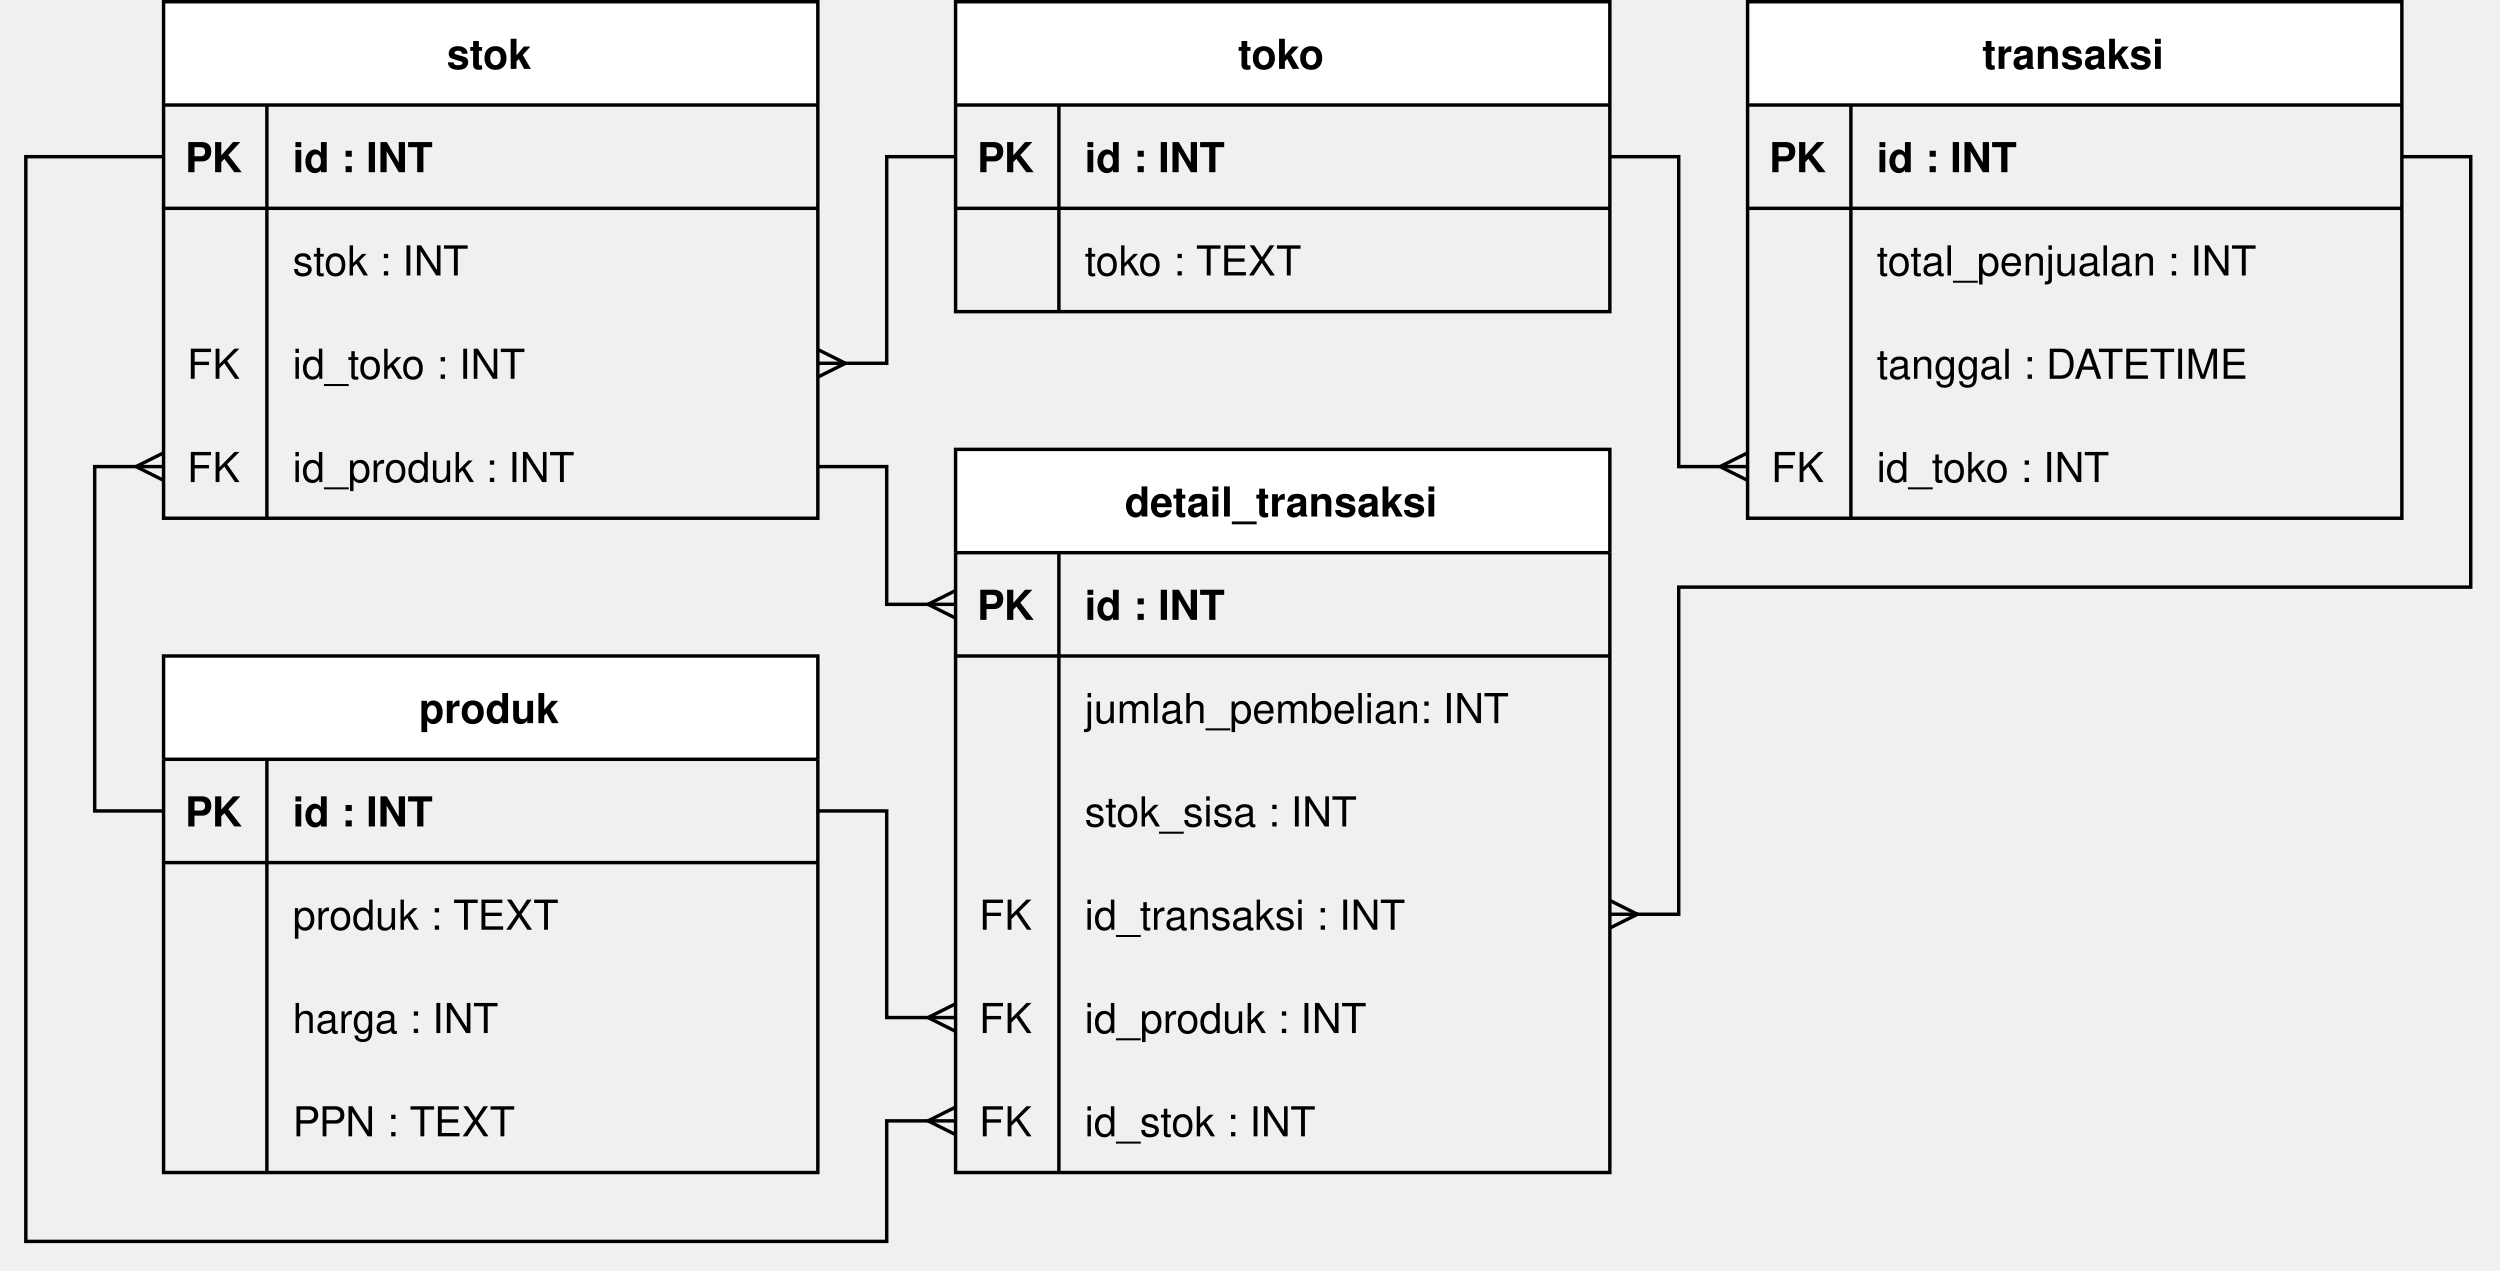
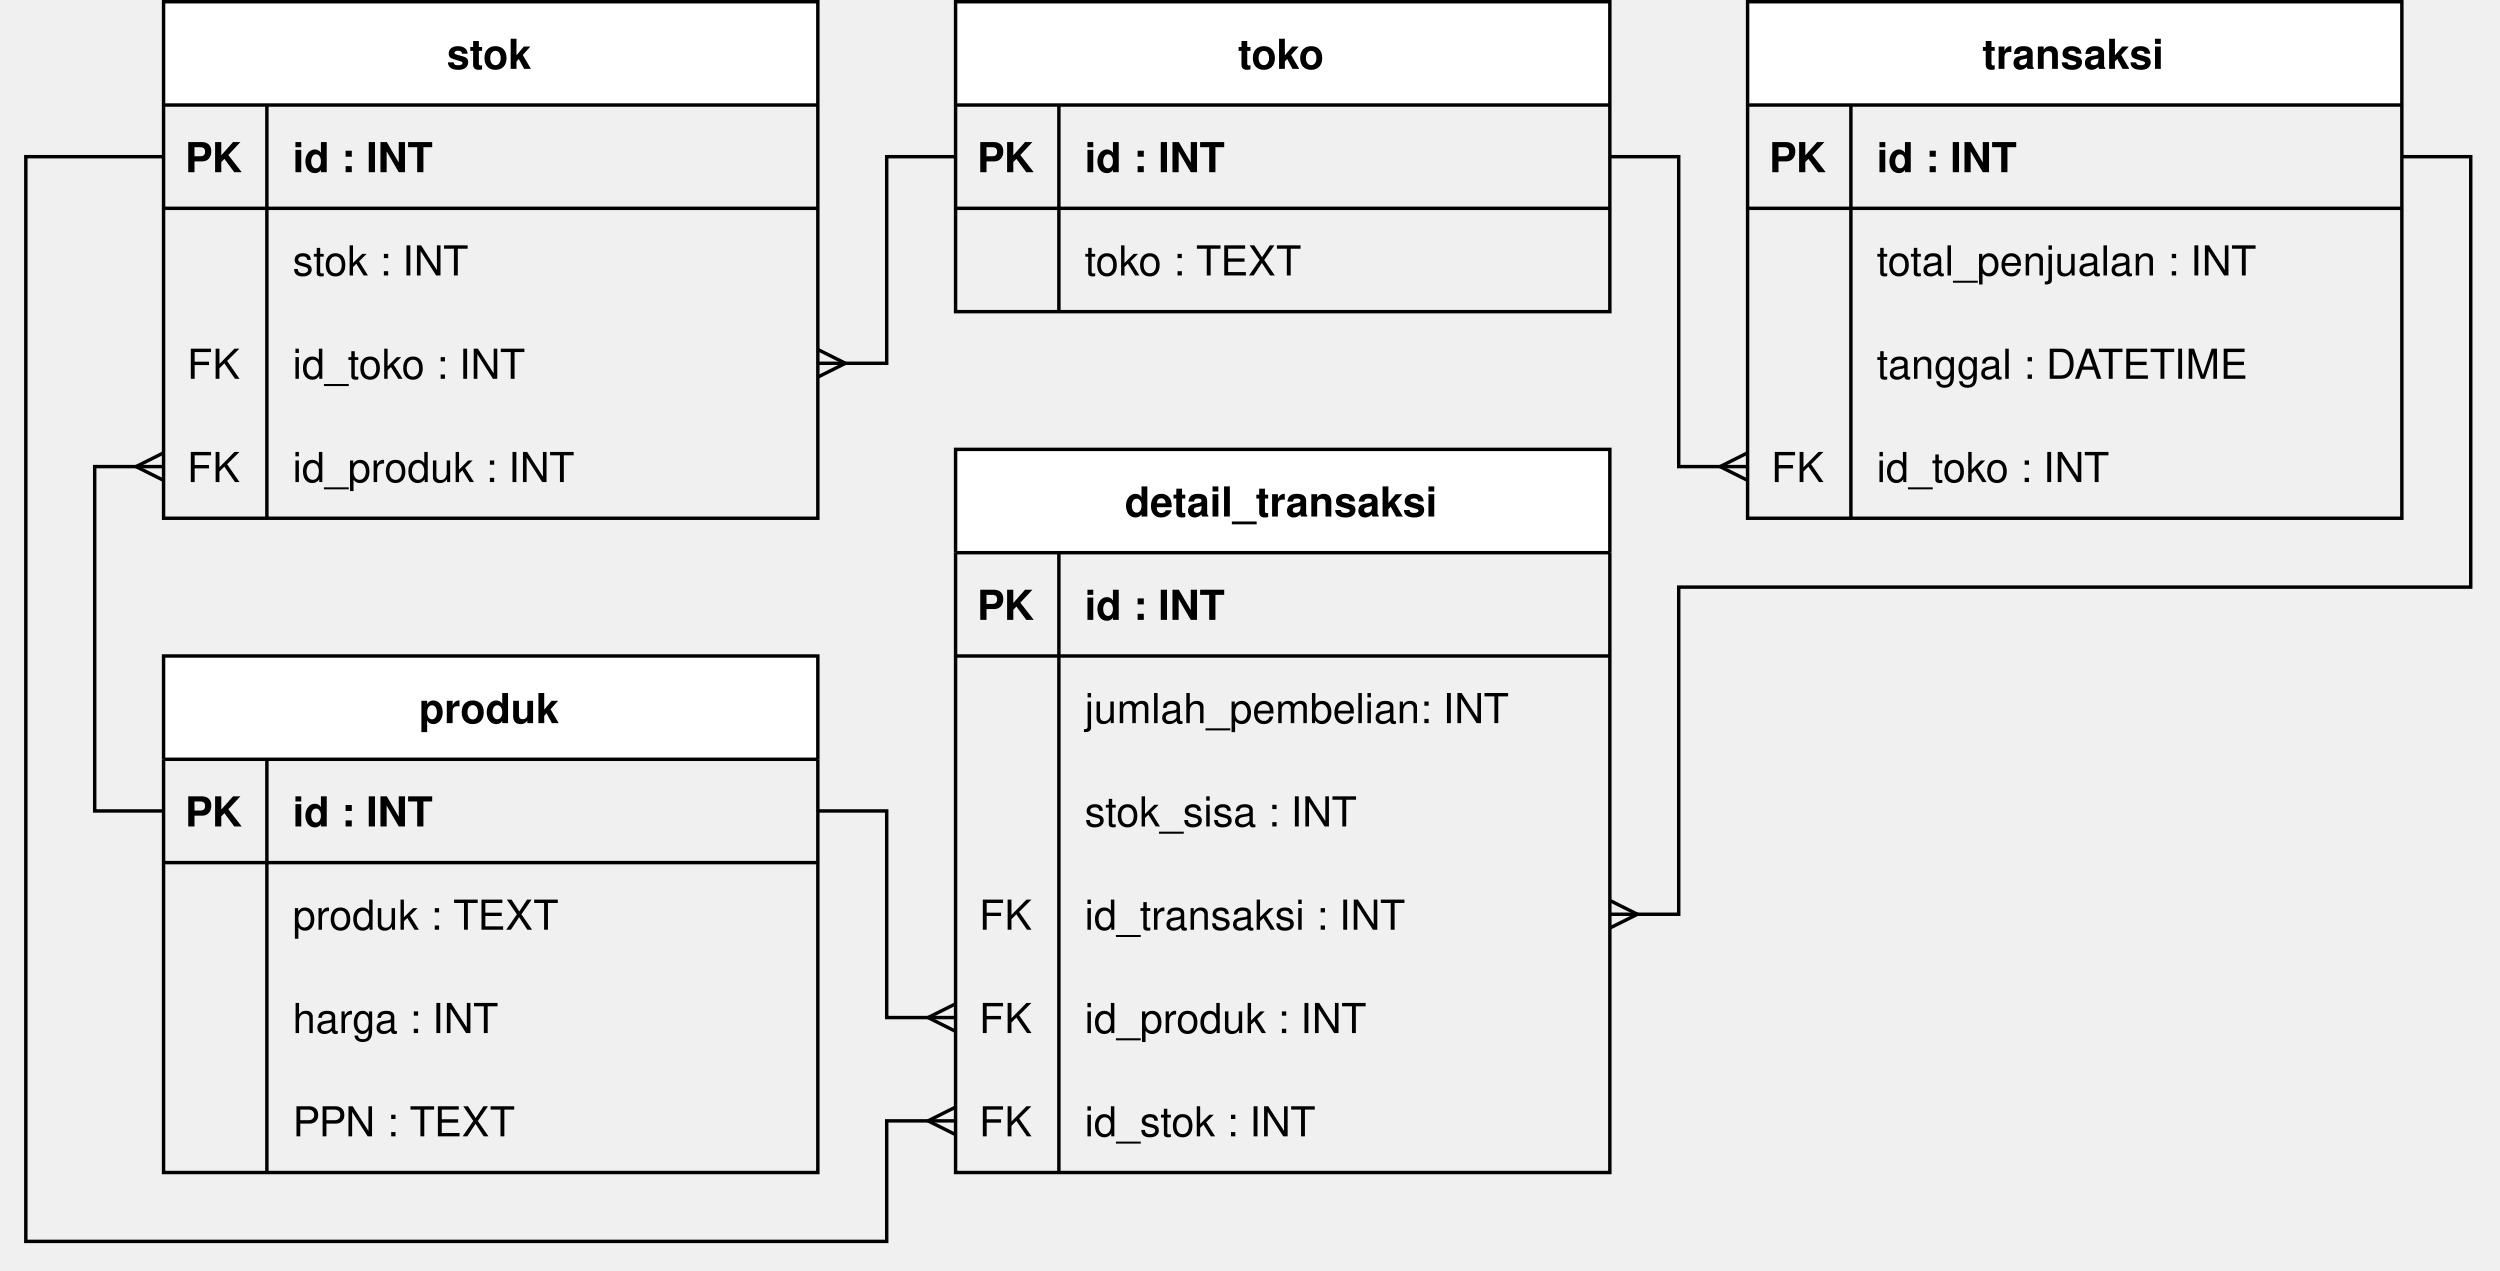
- <svg xmlns="http://www.w3.org/2000/svg" version="1.1" width="726px" height="369px" viewBox="-0.5 -0.5 726 369" content="&lt;mxfile host=&quot;app.diagrams.net&quot; modified=&quot;2020-10-22T14:48:54.253Z&quot; agent=&quot;5.0 (Windows NT 10.0; Win64; x64) AppleWebKit/537.36 (KHTML, like Gecko) Chrome/86.0.424.111 Safari/537.36&quot; etag=&quot;P5A3fifK0KqwhTTr0GhJ&quot; version=&quot;13.8.1&quot; type=&quot;device&quot;&gt;&lt;diagram id=&quot;NYESXlRdP--VUBK1QH61&quot; name=&quot;Page-1&quot;&gt;7Zxtc6I6FMc/TV/2DgmC+rJa2+1ud+9Ot3N376tOKqmwi4QLsdX99DeRAGrUhaImIDOdDgnhwfxPfjk5HLgwh9P5bYRC9zNxsH8BDWd+YV5fQNize+w/r1gkFR3TSiomkeckVSCv+Ob9xqLSELUzz8HxWkNKiE+9cL1yTIIAj+laHYoi8rbe7IX461cN0QRLFd/GyJdrv3sOdcXPsoy8/gP2Jm56ZWCIPVOUNhYVsYsc8rZSZY4uzGFECE22pvMh9nnfpf2SHHezY292YxEOaJEDrj/CByP6NPjH/nYTwrshmPzdvQSwK+6OLtKfjB3WA6JIIuqSCQmQP8prBxGZBQ7m5zVYKW9zT0jIKgGr/IkpXQg50YwSVuXSqS/24rlHf4jD+fa/fPsvS5Su5yu7rhdpIaDR4kd6Al5YOYoX88OWpfw454obAiuOHqYoWCR1N57vixZyT4rOjcksGuM93QeFRaJogumednY/aci7duUKQqhbTKaY3TJrEGEfUe913fiQsOFJ1i6XmW0IpcuobgKVqoP3qG7UT3XY0Ux1NWP9iEr0jIJS9HSTolc77Go0AK1+UdkNvWTvqOHu0WbO9xC9AndBUdm7h5ZdHPqVeOymoSG8W6sv7Es4t6ZtrJ8i+UniqNx4WK+ixUqzkDeId1+n212/DoDWuqv3h/bQMva2tzrV2pudtfthG8kvzEdK1ucVBo9lt07LCZjZV8bM/35/tH99H02j58uP9hXofrA78FKpp6rTRLmhx/uswLaLWoF5CGKWBZ1djnMbzTud/dgyQcX2xgkwZ4v4yCvyZ6KXY0p+SaMgdlHINyl6Xtp8zCSlwqBNbjVjElDkBTgSNj0mvo/C2Fs2T2pcz3fu0YLMaHqitDR48ebYeUjCJ2A5pN7u2cliYZIv7OTpGOS7ke9NArY9ZhbJrziIcMzu5R7FNL/8bBqk5+A1Lom83/wm01GHorH4AcDax7pXHFE838umdK+xrmDqD77loRyQ8s5dDeNYGxP5Fl/gAY8pCiasC7LLdTbmXVu+nL3laubGxZDP+jBAFA84x2IJoYewMluysp0WxhSgHvLz37tpS9wgnIiEjylUeMVyqONo9Ir5iBdWw5g2JD7hJhmQgJ+JLonMd/r4JT32mVBKpqnliY7KTrrsJWvA/li/DTlgLXa7Q1YGeZn98eYRHZIgphHyljaEmT2+YW6TW6xr/3D8s80t1tX8k41tqn6wVYbdlbT9+qmcustYKsrVLS2csSHcJi8I688XfznpuZ7j4KCEInZhRVYkME+qQE9SgLWHrCOu2P+7L4+K1UhpnbQdxCEae8HkPjnSVibX/GLnACqCzYPJ15UHkI5w3FS1DnDcMiOeFo5deWgqHozY8dLzVRxqmd3qS8Zuf4d3Wx82nkYgXVhoy4K1LDwMC/vKWWhI2t6odhQPR8PMcjWmIZAE8JwnxkNyJkAsoZEuQOzJg6YF4mGACKBqIvbkAdkgImamqy8Re3AbEcOIOLNzcRJLqKQNE01JNQdT5PlPjB9BjH7F3k7B2vj1PmVTydIHs6AgIbOGh9e6U4v5T33kOBsU9Ykc9+RnT02KHGemq/H8Jz+XOdvIcQm5dJkIgSH7LzrSUf3qoDwdlYeOgSG7OY1ZG+SWqy8cgSH7Hj9nUx+5TyGePmPfQ0FtQHkirbQhY7q2b8l4cDIqDyQDKMdNmkNGWHxBroyMaX9vPFd7ir0Y1cl9PJFOulCx12YaHAuKGgST5VSDJgWT9U826MnPrvnjtTwkeRZcLCGULljst77i0bBoqcZiv9HP2Pr6O4t92Vc8t2dsJVTSholVg08tE3cysehrIccTVw5sNYmJxRVRxkT5yRdj4hmlppbQSBciyn5Ekjm3Q6M20aBEokFRIvaPJa7so+g426nPMiiutC5JBrIf06Qcg+JPZlRNdbKrcbYZBsXF0mXOk90UHbGofhFQGovKswuqvpCtsf9fPBFc2YsYO1xJQcXH0Q/tsXgSfXTB4JZkgjbTuNICwLLftwDY+6WMahpXzSk4lyVAiefeuqwBUimbuggoPvxUzXhQXoad7zKgfLhE+QTYJo4cC47KVwKwwZ+ogPpnjUA5a4QS5no9hTj4OUM+CuqEydNopQsWTXld0GLxMFhUnmRsVl0PaIxFs7gcqrBoyi4779sJ8jMcXl89jh7vPo8azMQSQunCRFiPF3bryET1OcZQfiDQoMQRqP8Lu3DbC7vn9AmfEhrpQkRLXmCl2Y9t6Lj6R5ZhtyAVjxc7tuQ1nI5znvrYcTYU6hM7tuU1XpNix5np6jvn2ds+W1en6U6NXLpMf7a8ktMRjuoXBOXhqDx2bDf4ExWZ3WpMRnmtvfFeTcNTSUpopAsOAWgDJMfiofKgMQBVMyY1BmJuufoSEQA5QOKysXE2X6UooZE2RLTadw2PRUT1IWNgVZ3vdEaipf+7hsDa8pnNr1/OxUUsI9HxiciKESF0Zd9thEL3M3Ewb/E/&lt;/diagram&gt;&lt;/mxfile&gt;" style="background-color: rgb(255, 255, 255);">
+ <svg xmlns="http://www.w3.org/2000/svg" version="1.1" width="726px" height="369px" viewBox="-0.5 -0.5 726 369" content="&lt;mxfile host=&quot;app.diagrams.net&quot; modified=&quot;2020-10-23T03:08:08.799Z&quot; agent=&quot;5.0 (Windows NT 10.0; Win64; x64) AppleWebKit/537.36 (KHTML, like Gecko) Chrome/86.0.424.111 Safari/537.36&quot; etag=&quot;YG9bl45KUK9jcgFEaPsu&quot; version=&quot;13.8.1&quot; type=&quot;device&quot;&gt;&lt;diagram id=&quot;NYESXlRdP--VUBK1QH61&quot; name=&quot;Page-1&quot;&gt;7Z1tk5o6FMc/zb7sHRIE9eXqun3a9na2O7e9r3ayktW0SLgQd7Wf/iYSQI1aKGoCMtPZISE8mP/JL+ccAr2yh7PF2wiF00/Uw/4VtLzFlX1zBWHP7fG/omKZVHRsJ6mYRMRLqkBe8ZX8wrLSkrVz4uF4oyGj1Gck3Kwc0yDAY7ZRh6KIvm42e6b+5lVDNMFKxdcx8tXab8RjU/mzHCuvf4fJZJpeGVhyzwyljWVFPEUefV2rskdX9jCilCVbs8UQ+6Lv0n5Jjrvdsze7sQgHrMgBNx/gvRV9HPzjfr0N4fshmPzdfQNgV94dW6Y/GXu8B2SRRmxKJzRA/iivHUR0HnhYnNfipbzNHaUhrwS88gdmbCnlRHNGedWUzXy5Fy8I+y4PF9v/iu2/HFm6WaztulmmhYBFy+/pCURh7ShRzA9blfLjvGthCLw4up+hYJnU3RLfly3UnpSdG9N5NMYHug9Ki0TRBLMD7dx+0lB07doVpFBvMZ1hfsu8QYR9xMjLpvEhacOTrF0uM9+QSpdR3QY6VQd/orpVP9VhxzDVe7Ub6wap7vQLyt6zzJK9o2ewnwzXf4KRCoMdFJW9e2zZ5aFfKOE3DS3pUjl9aV/So7Jda/MUyU+SR+XGw3sVLdeahaJBvP863e7mdQB0Nv2L37SHjnWwvdOp1t7ubNwP30h+YT5Ssj6vMHgct50pz8DMvjZm/vfrg/vz22gWPb354F6D7ju3A99odY/qPlG6blHR7ZMQsyzo3HKc22re6RzGlg0qtrfOgDlXBuUvyJ/LXo4Z/amMAh7DhmKToaeVzcdcYyYN2hZWw8NwhkiAI2nTY+r7KIzJqnlSMyW+d4eWdM7SE6WlwTNZYO8+idnBaki93vGTxdIkn/nJ0zEodiOfTAK+PeYmKq44iHDM7+UOxSy//HwWpOcQNVMakV/iJtNRh6Kx/AHAOWT2LzhieHHQTNO91qaCqT/4mucPQMq76XruwNmayHf4Avd4zFAw4V2QXa6zNe+66uXcHVezty6GfN6HAWJ4IDgWKwg9hpW5ipXttTCuACPIz3/vti0Jg/AiGj6klBEVq6GOo9ELFiNeWg1n2pD6VJhkQANxJrYistjp4+f02CfKGJ2llic7KjvpqpecAf/H+20oAOvw2x3yMsjL/J9oHrEhDWIWIbKyIczt8RULm9xhXYeH4+9tbrmp5u9sbFv1o0UZblfR9svHcuquEngoV7e0cNaWcNu8oLw/n/3VpDclnoeDEoq4hRVZk8A+qwI9RQHeHvKOuOZ/339+0KxGSuuk7SAO0ZgEk7vkSFebXIurvQOoCDaPJl9XHUAmwnFb1TrAcceMeF44dtWhqXkwYo+k56s41DK7NZeM3f4e77Y+bDyPQKaw0FUFa1l4HBb2tbPQUrS91e0oHo+GmeUaTEOgCEC8R85DeiFALKGRKUDsqYOmBeJxgAigbiL21AHZICJmpmsuEXtwFxHDiHrzS3ESS6hkDBNtRTUPM0T8R86PIEY/Y7JXsDZ/fUjZVLL0wSwoSMis4fG17tRi/tOfOc4GRX0yxz312VOTMseZ6Ro8/6nPZS42c1xCLlMmQmCp/ouJdNQfHZSno/bUMbBUN6cxsUFuuebCEViq7/FjPvPR9DHEsyfsExTUBpRn0soYMqaxfUvGo5NReyIZQDVv0hwywuIBuTYypv299VztMSYxqpP7eCadTKFir11pcCooGpBMVpcaNCmZbP5ig5767Fo8XstTkhfBxRJCmYLFfusrngyLjm4s9hv9jK1vvrPYV33FS3vGVkIlY5hYNfnUMnEvE4u+FnI6cdXEVpOYWFwRbUxUn3xxJl7Q0tQSGplCRNWPSFbO7dGoXWhQYqFBUSL2TyWu6qOYONvpX2VQXGlTFhmofkyT1hgUfzKja6pTXY2LXWFQXCxT5jzVTTERi/qDgNJY1L66oOoL2Qb7/8UXgmt7EWOPKymp+DD6bjwWz6KPKRjcsZigXWlcKQBw3D8LAA5+KaOaxlXXFFxKCFDiubcpMUAqZVODgOLDT9eMB9Uw7HLDgPLpEu0TYLtw5FRw1B4JwAZ/ogKav2oEqqtGGOWu12OIgx9z5KOgTpg8j1amYNFW44IWi8fBovZFxnbVeMBgLNrF5dCFRVt12UXfTpCf4fDm+mH08P7TqMFMLCGUKUyE9Xhht45M1L/GGKoPBBq0cASa/8Iu3PXC7iV9wqeERqYQ0VEDrHT1Y5s6rv6RZdgtSMXT5Y4dNYYzcc7TnzvOhkJ9cseuGuM1KXecma65c56767N1dZru9MhlyvTnqpGciXDUHxCUh6P23LHb4E9UZHZrMBnVWHvrvZqGLyUpoZEpOASgTZCciofak8YAVF0xaTAQc8s1l4gAqAmSKR8bF/NVihIaGUNEp33X8FRE1J8yBk7V+c5kJDrmv2sInB2f2fzy+VJcxDISnZ6IvJj/v++rfW8jFE4/UQ+LFv8D&lt;/diagram&gt;&lt;/mxfile&gt;">
  <defs>
    <clipPath id="mx-clip-47-30-30-30-0">
      <rect x="47" y="30" width="30" height="30" />
    </clipPath>
    <clipPath id="mx-clip-83-30-154-30-0">
      <rect x="83" y="30" width="154" height="30" />
    </clipPath>
    <clipPath id="mx-clip-83-60-154-30-0">
      <rect x="83" y="60" width="154" height="30" />
    </clipPath>
    <clipPath id="mx-clip-47-90-30-30-0">
      <rect x="47" y="90" width="30" height="30" />
    </clipPath>
    <clipPath id="mx-clip-83-90-154-30-0">
      <rect x="83" y="90" width="154" height="30" />
    </clipPath>
    <clipPath id="mx-clip-47-120-30-30-0">
      <rect x="47" y="120" width="30" height="30" />
    </clipPath>
    <clipPath id="mx-clip-83-120-154-30-0">
      <rect x="83" y="120" width="154" height="30" />
    </clipPath>
    <clipPath id="mx-clip-277-160-30-30-0">
      <rect x="277" y="160" width="30" height="30" />
    </clipPath>
    <clipPath id="mx-clip-313-160-154-30-0">
      <rect x="313" y="160" width="154" height="30" />
    </clipPath>
    <clipPath id="mx-clip-313-190-154-30-0">
      <rect x="313" y="190" width="154" height="30" />
    </clipPath>
    <clipPath id="mx-clip-313-220-154-30-0">
      <rect x="313" y="220" width="154" height="30" />
    </clipPath>
    <clipPath id="mx-clip-277-250-30-30-0">
      <rect x="277" y="250" width="30" height="30" />
    </clipPath>
    <clipPath id="mx-clip-313-250-154-30-0">
      <rect x="313" y="250" width="154" height="30" />
    </clipPath>
    <clipPath id="mx-clip-277-280-30-30-0">
      <rect x="277" y="280" width="30" height="30" />
    </clipPath>
    <clipPath id="mx-clip-313-280-154-30-0">
      <rect x="313" y="280" width="154" height="30" />
    </clipPath>
    <clipPath id="mx-clip-277-310-30-30-0">
      <rect x="277" y="310" width="30" height="30" />
    </clipPath>
    <clipPath id="mx-clip-313-310-154-30-0">
      <rect x="313" y="310" width="154" height="30" />
    </clipPath>
    <clipPath id="mx-clip-277-30-30-30-0">
      <rect x="277" y="30" width="30" height="30" />
    </clipPath>
    <clipPath id="mx-clip-313-30-154-30-0">
      <rect x="313" y="30" width="154" height="30" />
    </clipPath>
    <clipPath id="mx-clip-313-60-154-30-0">
      <rect x="313" y="60" width="154" height="30" />
    </clipPath>
    <clipPath id="mx-clip-507-30-30-30-0">
      <rect x="507" y="30" width="30" height="30" />
    </clipPath>
    <clipPath id="mx-clip-543-30-154-30-0">
      <rect x="543" y="30" width="154" height="30" />
    </clipPath>
    <clipPath id="mx-clip-543-60-154-30-0">
      <rect x="543" y="60" width="154" height="30" />
    </clipPath>
    <clipPath id="mx-clip-543-90-154-30-0">
      <rect x="543" y="90" width="154" height="30" />
    </clipPath>
    <clipPath id="mx-clip-507-120-30-30-0">
      <rect x="507" y="120" width="30" height="30" />
    </clipPath>
    <clipPath id="mx-clip-543-120-154-30-0">
      <rect x="543" y="120" width="154" height="30" />
    </clipPath>
    <clipPath id="mx-clip-47-220-30-30-0">
      <rect x="47" y="220" width="30" height="30" />
    </clipPath>
    <clipPath id="mx-clip-83-220-154-30-0">
      <rect x="83" y="220" width="154" height="30" />
    </clipPath>
    <clipPath id="mx-clip-83-250-154-30-0">
      <rect x="83" y="250" width="154" height="30" />
    </clipPath>
    <clipPath id="mx-clip-83-280-154-30-0">
      <rect x="83" y="280" width="154" height="30" />
    </clipPath>
    <clipPath id="mx-clip-83-310-154-30-0">
      <rect x="83" y="310" width="154" height="30" />
    </clipPath>
  </defs>
  <g>
    <path d="M 277 45 L 257 45 L 257 105 L 237 105" fill="none" stroke="#000000" stroke-miterlimit="10" pointer-events="stroke" />
    <path d="M 237 109 L 245 105 L 237 101" fill="none" stroke="#000000" stroke-miterlimit="10" pointer-events="all" />
    <path d="M 467 45 L 487 45 L 487 135 L 507 135" fill="none" stroke="#000000" stroke-miterlimit="10" pointer-events="stroke" />
    <path d="M 507 131 L 499 135 L 507 139" fill="none" stroke="#000000" stroke-miterlimit="10" pointer-events="all" />
-     <path d="M 237 135 L 257 135 L 257 175 L 277 175" fill="none" stroke="#000000" stroke-miterlimit="10" pointer-events="stroke" />
-     <path d="M 277 171 L 269 175 L 277 179" fill="none" stroke="#000000" stroke-miterlimit="10" pointer-events="all" />
    <path d="M 47 235 L 27 235 L 27 135 L 47 135" fill="none" stroke="#000000" stroke-miterlimit="10" pointer-events="stroke" />
    <path d="M 47 131 L 39 135 L 47 139" fill="none" stroke="#000000" stroke-miterlimit="10" pointer-events="all" />
    <path d="M 697 45 L 717 45 L 717 170 L 487 170 L 487 265 L 467 265" fill="none" stroke="#000000" stroke-miterlimit="10" pointer-events="stroke" />
    <path d="M 467 269 L 475 265 L 467 261" fill="none" stroke="#000000" stroke-miterlimit="10" pointer-events="all" />
    <path d="M 237 235 L 257 235 L 257 295 L 277 295" fill="none" stroke="#000000" stroke-miterlimit="10" pointer-events="stroke" />
    <path d="M 277 291 L 269 295 L 277 299" fill="none" stroke="#000000" stroke-miterlimit="10" pointer-events="all" />
    <path d="M 47 45 L 7 45 L 7 360 L 257 360 L 257 325 L 277 325" fill="none" stroke="#000000" stroke-miterlimit="10" pointer-events="stroke" />
    <path d="M 277 321 L 269 325 L 277 329" fill="none" stroke="#000000" stroke-miterlimit="10" pointer-events="all" />
    <path d="M 47 30 L 47 0 L 237 0 L 237 30" fill="#ffffff" stroke="#000000" stroke-miterlimit="10" pointer-events="all" />
    <path d="M 47 30 L 47 150 L 237 150 L 237 30" fill="none" stroke="#000000" stroke-miterlimit="10" pointer-events="none" />
    <path d="M 47 30 L 237 30" fill="none" stroke="#000000" stroke-miterlimit="10" pointer-events="none" />
    <path d="M 77 30 L 77 150" fill="none" stroke="#000000" stroke-miterlimit="10" pointer-events="none" />
    <g fill="#000000" font-family="Helvetica" font-weight="bold" pointer-events="none" text-anchor="middle" font-size="12px">
      <text x="141.5" y="19.5">stok</text>
    </g>
    <path d="M 47 30 M 237 30 M 237 60 L 47 60" fill="none" stroke="#000000" stroke-miterlimit="10" pointer-events="none" />
    <path d="M 47 30 M 77 30 M 77 60 M 47 60" fill="none" stroke="#000000" stroke-miterlimit="10" pointer-events="none" />
    <g fill="#000000" font-family="Helvetica" font-weight="bold" pointer-events="none" clip-path="url(#mx-clip-47-30-30-30-0)" text-anchor="middle" font-size="12px">
      <text x="61.5" y="49.5">PK</text>
    </g>
    <path d="M 77 30 M 237 30 M 237 60 M 77 60" fill="none" stroke="#000000" stroke-miterlimit="10" pointer-events="none" />
    <g fill="#000000" font-family="Helvetica" font-weight="bold" pointer-events="none" clip-path="url(#mx-clip-83-30-154-30-0)" font-size="12px">
      <text x="84.5" y="49.5">id : INT</text>
    </g>
    <path d="M 47 60 M 237 60 M 237 90 M 47 90" fill="none" stroke="#000000" stroke-miterlimit="10" pointer-events="none" />
    <path d="M 47 60 M 77 60 M 77 90 M 47 90" fill="none" stroke="#000000" stroke-miterlimit="10" pointer-events="none" />
    <path d="M 77 60 M 237 60 M 237 90 M 77 90" fill="none" stroke="#000000" stroke-miterlimit="10" pointer-events="none" />
    <g fill="#000000" font-family="Helvetica" pointer-events="none" clip-path="url(#mx-clip-83-60-154-30-0)" font-size="12px">
      <text x="84.5" y="79.5">stok : INT</text>
    </g>
    <path d="M 47 90 M 237 90 M 237 120 M 47 120" fill="none" stroke="#000000" stroke-miterlimit="10" pointer-events="none" />
    <path d="M 47 90 M 77 90 M 77 120 M 47 120" fill="none" stroke="#000000" stroke-miterlimit="10" pointer-events="none" />
    <g fill="#000000" font-family="Helvetica" pointer-events="none" clip-path="url(#mx-clip-47-90-30-30-0)" text-anchor="middle" font-size="12px">
      <text x="61.5" y="109.5">FK</text>
    </g>
    <path d="M 77 90 M 237 90 M 237 120 M 77 120" fill="none" stroke="#000000" stroke-miterlimit="10" pointer-events="none" />
    <g fill="#000000" font-family="Helvetica" pointer-events="none" clip-path="url(#mx-clip-83-90-154-30-0)" font-size="12px">
      <text x="84.5" y="109.5">id_toko : INT</text>
    </g>
    <path d="M 47 120 M 237 120 M 237 150 M 47 150" fill="none" stroke="#000000" stroke-miterlimit="10" pointer-events="none" />
    <path d="M 47 120 M 77 120 M 77 150 M 47 150" fill="none" stroke="#000000" stroke-miterlimit="10" pointer-events="none" />
    <g fill="#000000" font-family="Helvetica" pointer-events="none" clip-path="url(#mx-clip-47-120-30-30-0)" text-anchor="middle" font-size="12px">
      <text x="61.5" y="139.5">FK</text>
    </g>
    <path d="M 77 120 M 237 120 M 237 150 M 77 150" fill="none" stroke="#000000" stroke-miterlimit="10" pointer-events="none" />
    <g fill="#000000" font-family="Helvetica" pointer-events="none" clip-path="url(#mx-clip-83-120-154-30-0)" font-size="12px">
      <text x="84.5" y="139.5">id_produk : INT</text>
    </g>
    <path d="M 277 160 L 277 130 L 467 130 L 467 160" fill="#ffffff" stroke="#000000" stroke-miterlimit="10" pointer-events="none" />
    <path d="M 277 160 L 277 340 L 467 340 L 467 160" fill="none" stroke="#000000" stroke-miterlimit="10" pointer-events="none" />
    <path d="M 277 160 L 467 160" fill="none" stroke="#000000" stroke-miterlimit="10" pointer-events="none" />
    <path d="M 307 160 L 307 340" fill="none" stroke="#000000" stroke-miterlimit="10" pointer-events="none" />
    <g fill="#000000" font-family="Helvetica" font-weight="bold" pointer-events="none" text-anchor="middle" font-size="12px">
      <text x="371.5" y="149.5">detail_transaksi</text>
    </g>
    <path d="M 277 160 M 467 160 M 467 190 L 277 190" fill="none" stroke="#000000" stroke-miterlimit="10" pointer-events="none" />
    <path d="M 277 160 M 307 160 M 307 190 M 277 190" fill="none" stroke="#000000" stroke-miterlimit="10" pointer-events="none" />
    <g fill="#000000" font-family="Helvetica" font-weight="bold" pointer-events="none" clip-path="url(#mx-clip-277-160-30-30-0)" text-anchor="middle" font-size="12px">
      <text x="291.5" y="179.5">PK</text>
    </g>
    <path d="M 307 160 M 467 160 M 467 190 M 307 190" fill="none" stroke="#000000" stroke-miterlimit="10" pointer-events="none" />
    <g fill="#000000" font-family="Helvetica" font-weight="bold" pointer-events="none" clip-path="url(#mx-clip-313-160-154-30-0)" font-size="12px">
      <text x="314.5" y="179.5">id : INT</text>
    </g>
    <path d="M 277 190 M 467 190 M 467 220 M 277 220" fill="none" stroke="#000000" stroke-miterlimit="10" pointer-events="none" />
    <path d="M 277 190 M 307 190 M 307 220 M 277 220" fill="none" stroke="#000000" stroke-miterlimit="10" pointer-events="none" />
    <path d="M 307 190 M 467 190 M 467 220 M 307 220" fill="none" stroke="#000000" stroke-miterlimit="10" pointer-events="none" />
    <g fill="#000000" font-family="Helvetica" pointer-events="none" clip-path="url(#mx-clip-313-190-154-30-0)" font-size="12px">
      <text x="314.5" y="209.5">jumlah_pembelian: INT</text>
    </g>
    <path d="M 277 220 M 467 220 M 467 250 M 277 250" fill="none" stroke="#000000" stroke-miterlimit="10" pointer-events="none" />
    <path d="M 277 220 M 307 220 M 307 250 M 277 250" fill="none" stroke="#000000" stroke-miterlimit="10" pointer-events="none" />
    <path d="M 307 220 M 467 220 M 467 250 M 307 250" fill="none" stroke="#000000" stroke-miterlimit="10" pointer-events="none" />
    <g fill="#000000" font-family="Helvetica" pointer-events="none" clip-path="url(#mx-clip-313-220-154-30-0)" font-size="12px">
      <text x="314.5" y="239.5">stok_sisa : INT</text>
    </g>
    <path d="M 277 250 M 467 250 M 467 280 M 277 280" fill="none" stroke="#000000" stroke-miterlimit="10" pointer-events="none" />
    <path d="M 277 250 M 307 250 M 307 280 M 277 280" fill="none" stroke="#000000" stroke-miterlimit="10" pointer-events="none" />
    <g fill="#000000" font-family="Helvetica" pointer-events="none" clip-path="url(#mx-clip-277-250-30-30-0)" text-anchor="middle" font-size="12px">
      <text x="291.5" y="269.5">FK</text>
    </g>
    <path d="M 307 250 M 467 250 M 467 280 M 307 280" fill="none" stroke="#000000" stroke-miterlimit="10" pointer-events="none" />
    <g fill="#000000" font-family="Helvetica" pointer-events="none" clip-path="url(#mx-clip-313-250-154-30-0)" font-size="12px">
      <text x="314.5" y="269.5">id_transaksi : INT</text>
    </g>
    <path d="M 277 280 M 467 280 M 467 310 M 277 310" fill="none" stroke="#000000" stroke-miterlimit="10" pointer-events="none" />
    <path d="M 277 280 M 307 280 M 307 310 M 277 310" fill="none" stroke="#000000" stroke-miterlimit="10" pointer-events="none" />
    <g fill="#000000" font-family="Helvetica" pointer-events="none" clip-path="url(#mx-clip-277-280-30-30-0)" text-anchor="middle" font-size="12px">
      <text x="291.5" y="299.5">FK</text>
    </g>
    <path d="M 307 280 M 467 280 M 467 310 M 307 310" fill="none" stroke="#000000" stroke-miterlimit="10" pointer-events="none" />
    <g fill="#000000" font-family="Helvetica" pointer-events="none" clip-path="url(#mx-clip-313-280-154-30-0)" font-size="12px">
      <text x="314.5" y="299.5">id_produk : INT</text>
    </g>
    <path d="M 277 310 M 467 310 M 467 340 M 277 340" fill="none" stroke="#000000" stroke-miterlimit="10" pointer-events="none" />
    <path d="M 277 310 M 307 310 M 307 340 M 277 340" fill="none" stroke="#000000" stroke-miterlimit="10" pointer-events="none" />
    <g fill="#000000" font-family="Helvetica" pointer-events="none" clip-path="url(#mx-clip-277-310-30-30-0)" text-anchor="middle" font-size="12px">
      <text x="291.5" y="329.5">FK</text>
    </g>
    <path d="M 307 310 M 467 310 M 467 340 M 307 340" fill="none" stroke="#000000" stroke-miterlimit="10" pointer-events="none" />
    <g fill="#000000" font-family="Helvetica" pointer-events="none" clip-path="url(#mx-clip-313-310-154-30-0)" font-size="12px">
      <text x="314.5" y="329.5">id_stok : INT</text>
    </g>
    <path d="M 277 30 L 277 0 L 467 0 L 467 30" fill="#ffffff" stroke="#000000" stroke-miterlimit="10" pointer-events="none" />
    <path d="M 277 30 L 277 90 L 467 90 L 467 30" fill="none" stroke="#000000" stroke-miterlimit="10" pointer-events="none" />
    <path d="M 277 30 L 467 30" fill="none" stroke="#000000" stroke-miterlimit="10" pointer-events="none" />
    <path d="M 307 30 L 307 90" fill="none" stroke="#000000" stroke-miterlimit="10" pointer-events="none" />
    <g fill="#000000" font-family="Helvetica" font-weight="bold" pointer-events="none" text-anchor="middle" font-size="12px">
      <text x="371.5" y="19.5">toko</text>
    </g>
    <path d="M 277 30 M 467 30 M 467 60 L 277 60" fill="none" stroke="#000000" stroke-miterlimit="10" pointer-events="none" />
    <path d="M 277 30 M 307 30 M 307 60 M 277 60" fill="none" stroke="#000000" stroke-miterlimit="10" pointer-events="none" />
    <g fill="#000000" font-family="Helvetica" font-weight="bold" pointer-events="none" clip-path="url(#mx-clip-277-30-30-30-0)" text-anchor="middle" font-size="12px">
      <text x="291.5" y="49.5">PK</text>
    </g>
    <path d="M 307 30 M 467 30 M 467 60 M 307 60" fill="none" stroke="#000000" stroke-miterlimit="10" pointer-events="none" />
    <g fill="#000000" font-family="Helvetica" font-weight="bold" pointer-events="none" clip-path="url(#mx-clip-313-30-154-30-0)" font-size="12px">
      <text x="314.5" y="49.5">id : INT</text>
    </g>
    <path d="M 277 60 M 467 60 M 467 90 M 277 90" fill="none" stroke="#000000" stroke-miterlimit="10" pointer-events="none" />
    <path d="M 277 60 M 307 60 M 307 90 M 277 90" fill="none" stroke="#000000" stroke-miterlimit="10" pointer-events="none" />
    <path d="M 307 60 M 467 60 M 467 90 M 307 90" fill="none" stroke="#000000" stroke-miterlimit="10" pointer-events="none" />
    <g fill="#000000" font-family="Helvetica" pointer-events="none" clip-path="url(#mx-clip-313-60-154-30-0)" font-size="12px">
      <text x="314.5" y="79.5">toko : TEXT</text>
    </g>
    <path d="M 507 30 L 507 0 L 697 0 L 697 30" fill="#ffffff" stroke="#000000" stroke-miterlimit="10" pointer-events="none" />
    <path d="M 507 30 L 507 150 L 697 150 L 697 30" fill="none" stroke="#000000" stroke-miterlimit="10" pointer-events="none" />
    <path d="M 507 30 L 697 30" fill="none" stroke="#000000" stroke-miterlimit="10" pointer-events="none" />
    <path d="M 537 30 L 537 150" fill="none" stroke="#000000" stroke-miterlimit="10" pointer-events="none" />
    <g fill="#000000" font-family="Helvetica" font-weight="bold" pointer-events="none" text-anchor="middle" font-size="12px">
      <text x="601.5" y="19.5">transaksi</text>
    </g>
    <path d="M 507 30 M 697 30 M 697 60 L 507 60" fill="none" stroke="#000000" stroke-miterlimit="10" pointer-events="none" />
    <path d="M 507 30 M 537 30 M 537 60 M 507 60" fill="none" stroke="#000000" stroke-miterlimit="10" pointer-events="none" />
    <g fill="#000000" font-family="Helvetica" font-weight="bold" pointer-events="none" clip-path="url(#mx-clip-507-30-30-30-0)" text-anchor="middle" font-size="12px">
      <text x="521.5" y="49.5">PK</text>
    </g>
    <path d="M 537 30 M 697 30 M 697 60 M 537 60" fill="none" stroke="#000000" stroke-miterlimit="10" pointer-events="none" />
    <g fill="#000000" font-family="Helvetica" font-weight="bold" pointer-events="none" clip-path="url(#mx-clip-543-30-154-30-0)" font-size="12px">
      <text x="544.5" y="49.5">id : INT</text>
    </g>
    <path d="M 507 60 M 697 60 M 697 90 M 507 90" fill="none" stroke="#000000" stroke-miterlimit="10" pointer-events="none" />
    <path d="M 507 60 M 537 60 M 537 90 M 507 90" fill="none" stroke="#000000" stroke-miterlimit="10" pointer-events="none" />
    <path d="M 537 60 M 697 60 M 697 90 M 537 90" fill="none" stroke="#000000" stroke-miterlimit="10" pointer-events="none" />
    <g fill="#000000" font-family="Helvetica" pointer-events="none" clip-path="url(#mx-clip-543-60-154-30-0)" font-size="12px">
      <text x="544.5" y="79.5">total_penjualan : INT</text>
    </g>
    <path d="M 507 90 M 697 90 M 697 120 M 507 120" fill="none" stroke="#000000" stroke-miterlimit="10" pointer-events="none" />
    <path d="M 507 90 M 537 90 M 537 120 M 507 120" fill="none" stroke="#000000" stroke-miterlimit="10" pointer-events="none" />
    <path d="M 537 90 M 697 90 M 697 120 M 537 120" fill="none" stroke="#000000" stroke-miterlimit="10" pointer-events="none" />
    <g fill="#000000" font-family="Helvetica" pointer-events="none" clip-path="url(#mx-clip-543-90-154-30-0)" font-size="12px">
      <text x="544.5" y="109.5">tanggal : DATETIME</text>
    </g>
    <path d="M 507 120 M 697 120 M 697 150 M 507 150" fill="none" stroke="#000000" stroke-miterlimit="10" pointer-events="none" />
    <path d="M 507 120 M 537 120 M 537 150 M 507 150" fill="none" stroke="#000000" stroke-miterlimit="10" pointer-events="none" />
    <g fill="#000000" font-family="Helvetica" pointer-events="none" clip-path="url(#mx-clip-507-120-30-30-0)" text-anchor="middle" font-size="12px">
      <text x="521.5" y="139.5">FK</text>
    </g>
    <path d="M 537 120 M 697 120 M 697 150 M 537 150" fill="none" stroke="#000000" stroke-miterlimit="10" pointer-events="none" />
    <g fill="#000000" font-family="Helvetica" pointer-events="none" clip-path="url(#mx-clip-543-120-154-30-0)" font-size="12px">
      <text x="544.5" y="139.5">id_toko : INT</text>
    </g>
    <path d="M 47 220 L 47 190 L 237 190 L 237 220" fill="#ffffff" stroke="#000000" stroke-miterlimit="10" pointer-events="none" />
    <path d="M 47 220 L 47 340 L 237 340 L 237 220" fill="none" stroke="#000000" stroke-miterlimit="10" pointer-events="none" />
    <path d="M 47 220 L 237 220" fill="none" stroke="#000000" stroke-miterlimit="10" pointer-events="none" />
    <path d="M 77 220 L 77 340" fill="none" stroke="#000000" stroke-miterlimit="10" pointer-events="none" />
    <g fill="#000000" font-family="Helvetica" font-weight="bold" pointer-events="none" text-anchor="middle" font-size="12px">
      <text x="141.5" y="209.5">produk</text>
    </g>
    <path d="M 47 220 M 237 220 M 237 250 L 47 250" fill="none" stroke="#000000" stroke-miterlimit="10" pointer-events="none" />
    <path d="M 47 220 M 77 220 M 77 250 M 47 250" fill="none" stroke="#000000" stroke-miterlimit="10" pointer-events="none" />
    <g fill="#000000" font-family="Helvetica" font-weight="bold" pointer-events="none" clip-path="url(#mx-clip-47-220-30-30-0)" text-anchor="middle" font-size="12px">
      <text x="61.5" y="239.5">PK</text>
    </g>
    <path d="M 77 220 M 237 220 M 237 250 M 77 250" fill="none" stroke="#000000" stroke-miterlimit="10" pointer-events="none" />
    <g fill="#000000" font-family="Helvetica" font-weight="bold" pointer-events="none" clip-path="url(#mx-clip-83-220-154-30-0)" font-size="12px">
      <text x="84.5" y="239.5">id : INT</text>
    </g>
    <path d="M 47 250 M 237 250 M 237 280 M 47 280" fill="none" stroke="#000000" stroke-miterlimit="10" pointer-events="none" />
    <path d="M 47 250 M 77 250 M 77 280 M 47 280" fill="none" stroke="#000000" stroke-miterlimit="10" pointer-events="none" />
    <path d="M 77 250 M 237 250 M 237 280 M 77 280" fill="none" stroke="#000000" stroke-miterlimit="10" pointer-events="none" />
    <g fill="#000000" font-family="Helvetica" pointer-events="none" clip-path="url(#mx-clip-83-250-154-30-0)" font-size="12px">
      <text x="84.5" y="269.5">produk : TEXT</text>
    </g>
    <path d="M 47 280 M 237 280 M 237 310 M 47 310" fill="none" stroke="#000000" stroke-miterlimit="10" pointer-events="none" />
    <path d="M 47 280 M 77 280 M 77 310 M 47 310" fill="none" stroke="#000000" stroke-miterlimit="10" pointer-events="none" />
    <path d="M 77 280 M 237 280 M 237 310 M 77 310" fill="none" stroke="#000000" stroke-miterlimit="10" pointer-events="none" />
    <g fill="#000000" font-family="Helvetica" pointer-events="none" clip-path="url(#mx-clip-83-280-154-30-0)" font-size="12px">
      <text x="84.5" y="299.5">harga : INT</text>
    </g>
    <path d="M 47 310 M 237 310 M 237 340 M 47 340" fill="none" stroke="#000000" stroke-miterlimit="10" pointer-events="none" />
    <path d="M 47 310 M 77 310 M 77 340 M 47 340" fill="none" stroke="#000000" stroke-miterlimit="10" pointer-events="none" />
    <path d="M 77 310 M 237 310 M 237 340 M 77 340" fill="none" stroke="#000000" stroke-miterlimit="10" pointer-events="none" />
    <g fill="#000000" font-family="Helvetica" pointer-events="none" clip-path="url(#mx-clip-83-310-154-30-0)" font-size="12px">
      <text x="84.5" y="329.5">PPN : TEXT</text>
    </g>
  </g>
</svg>
